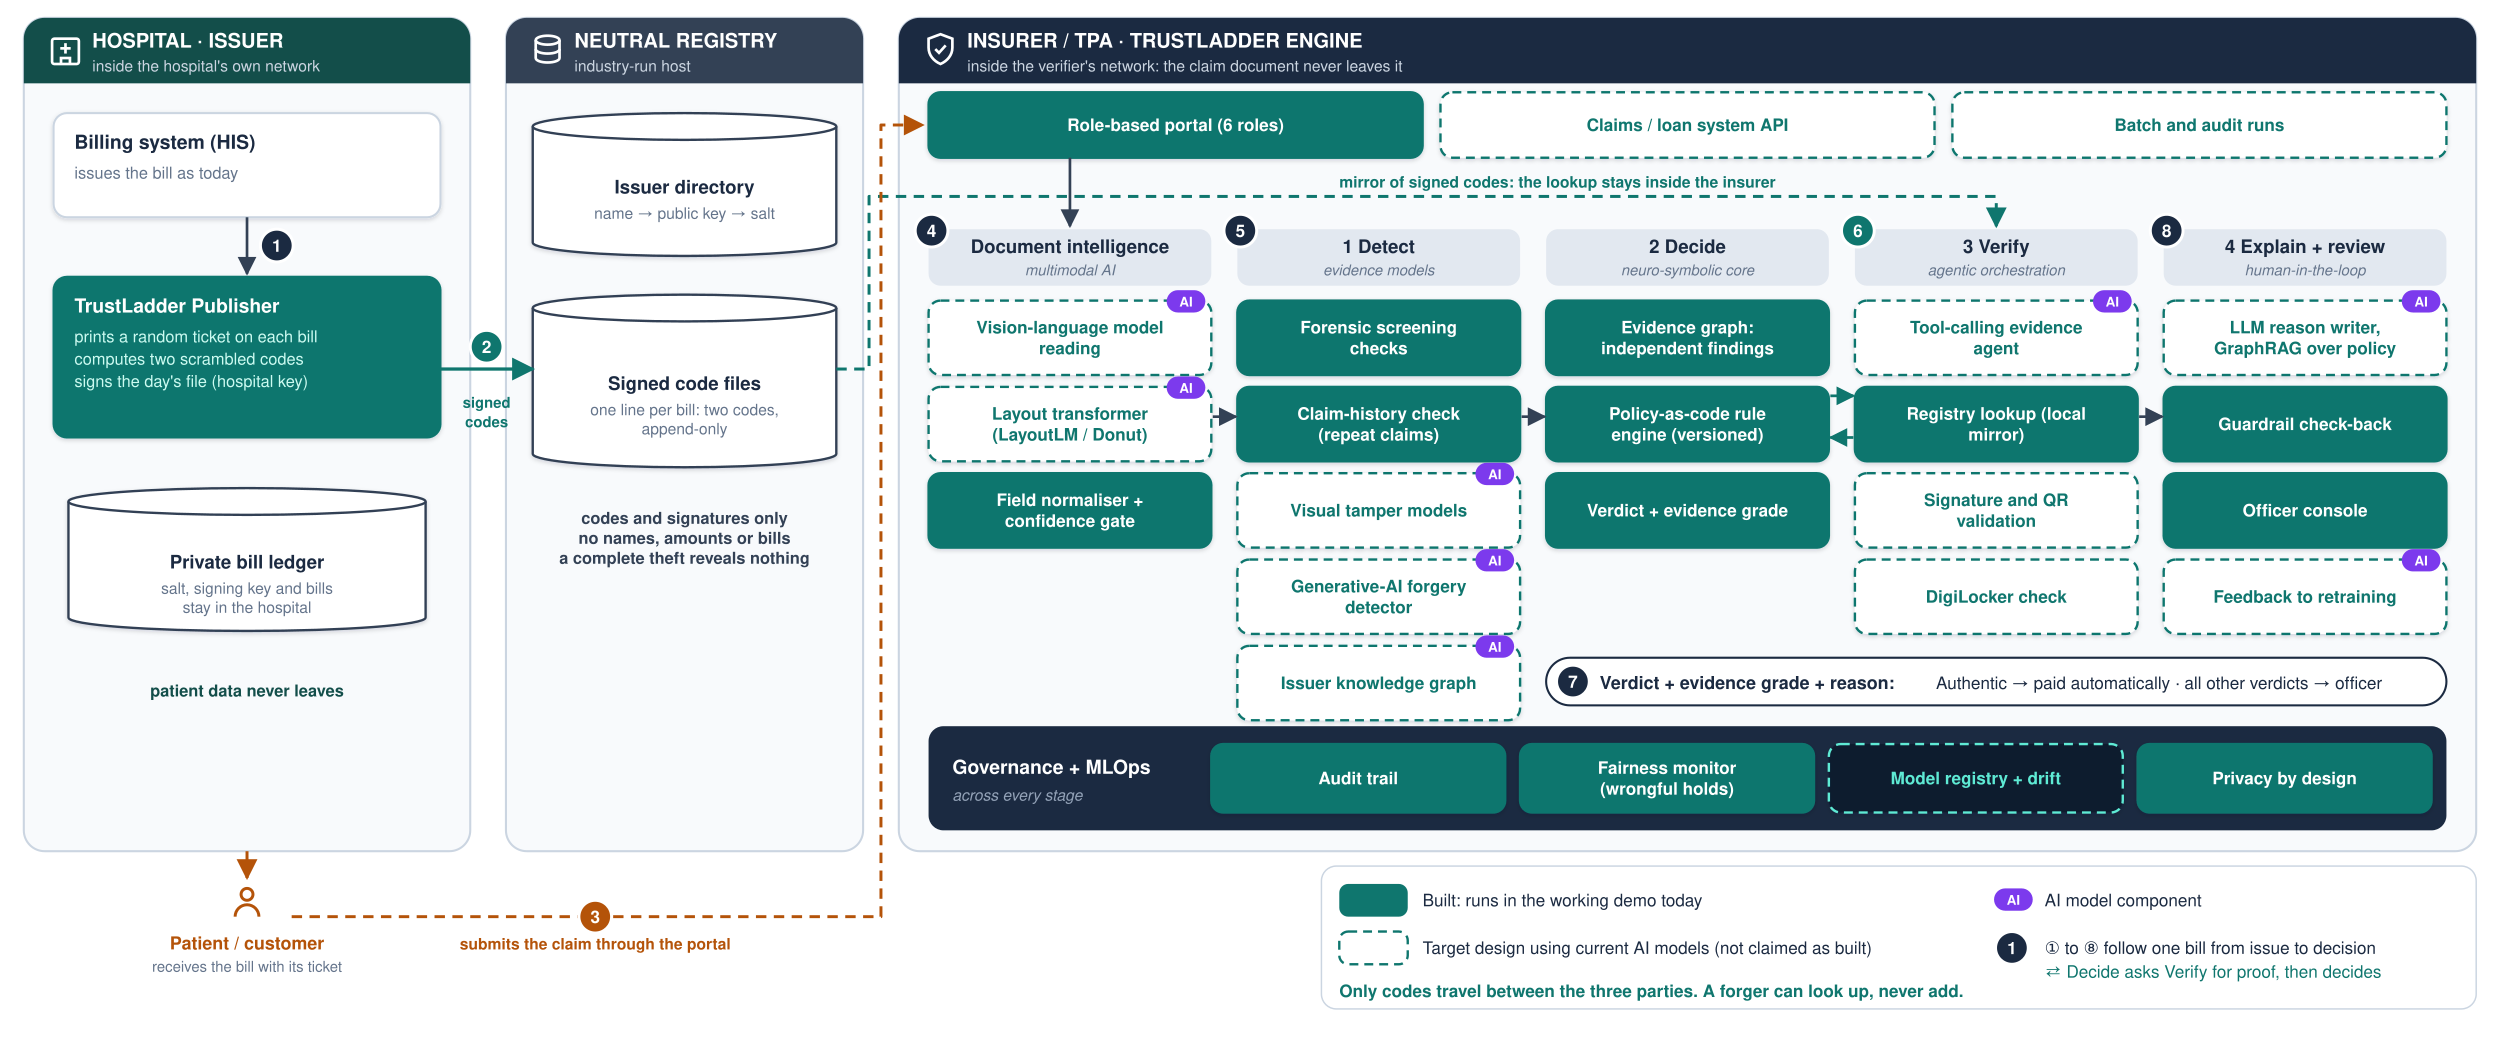
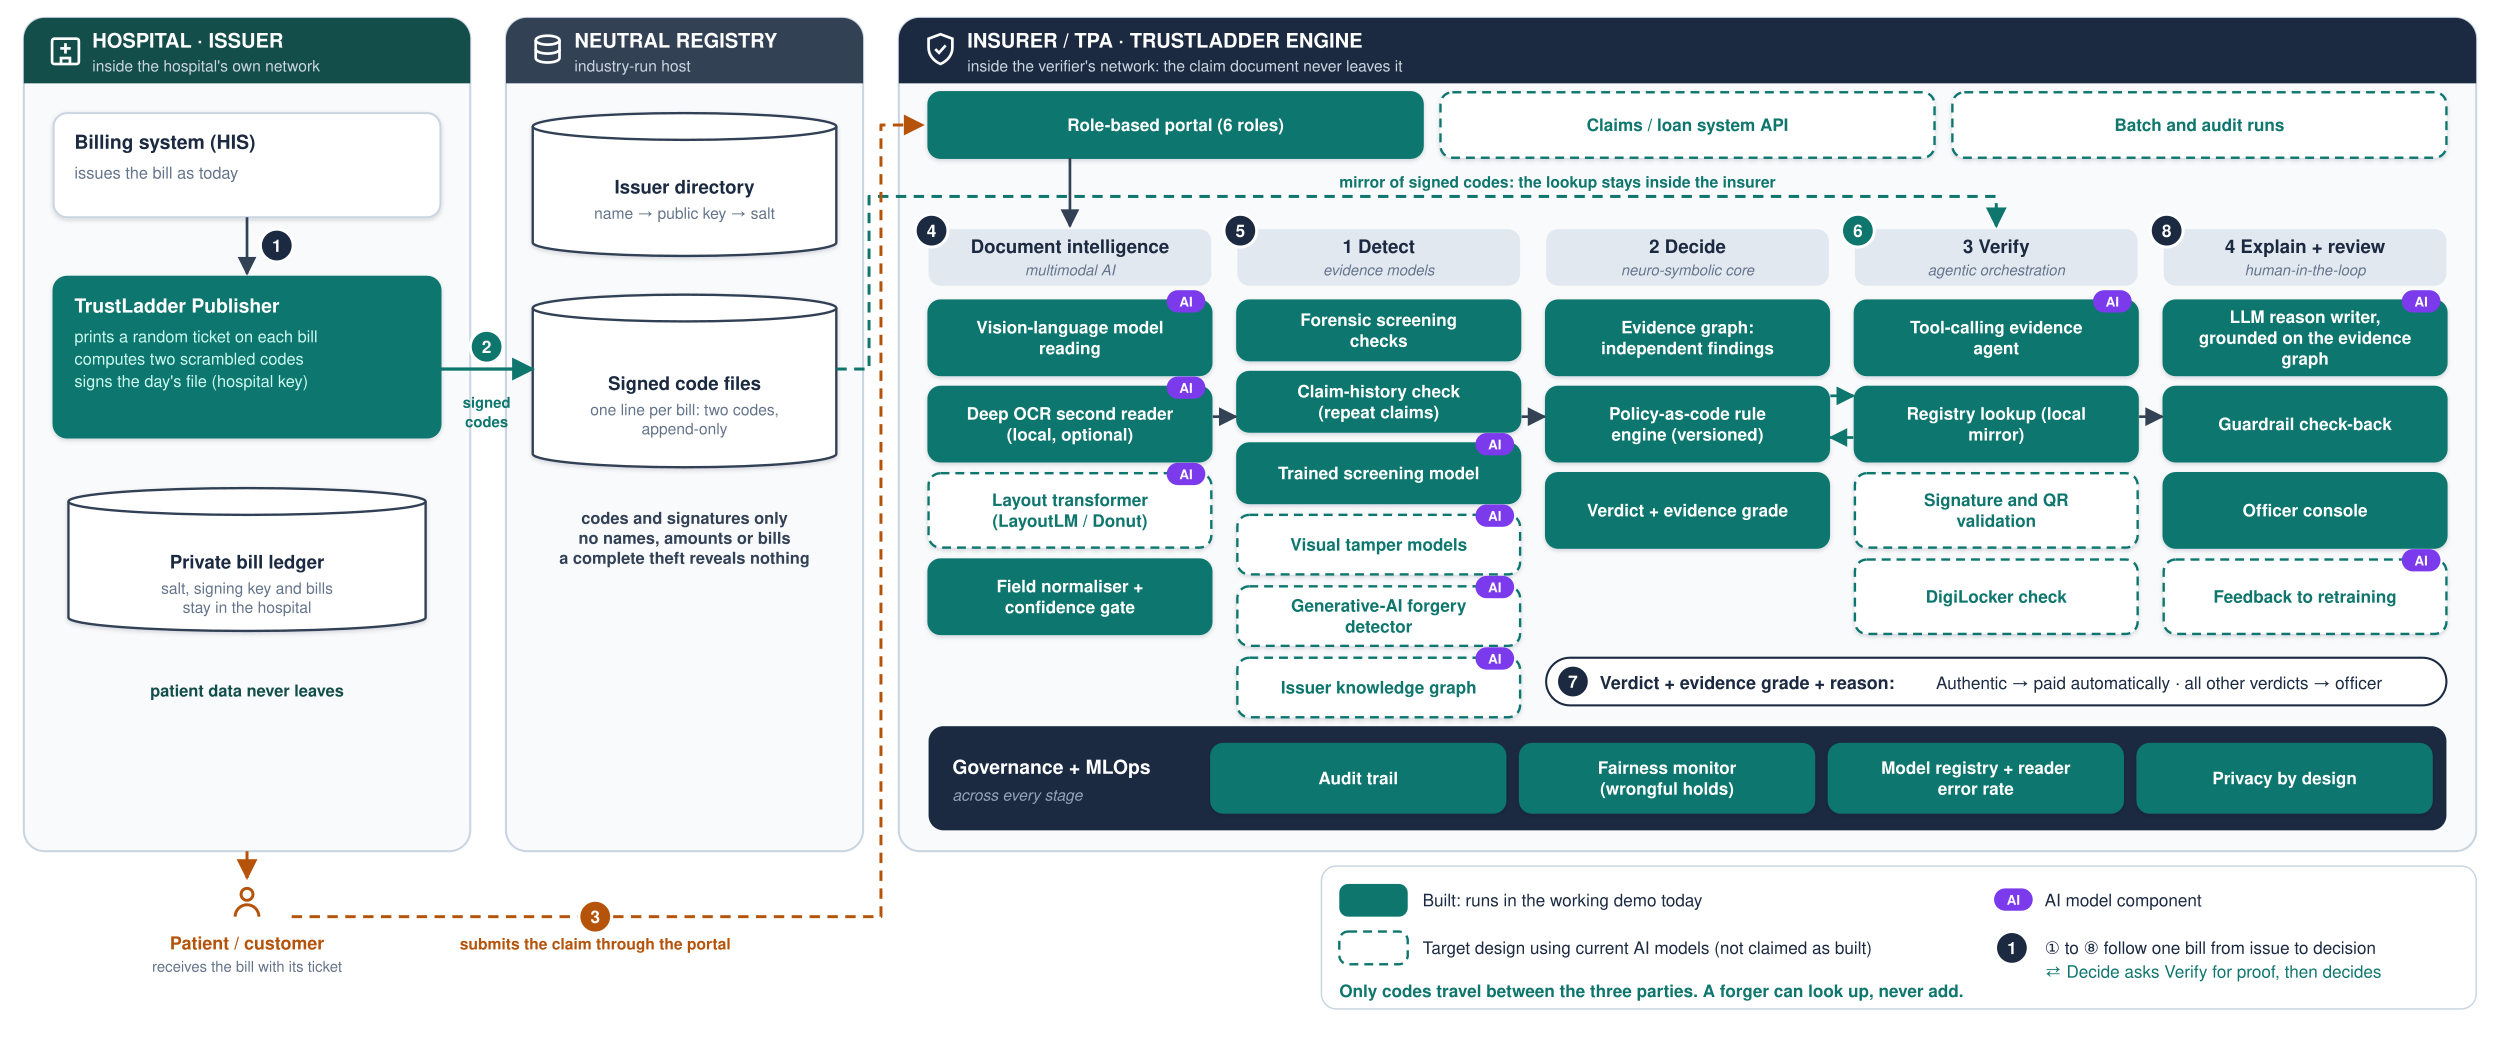
<svg xmlns="http://www.w3.org/2000/svg" viewBox="0 52 1680 704" width="1680" height="704" role="img" aria-label="TrustLadder architecture">
  <defs>
    <filter id="sh" x="-10%" y="-10%" width="120%" height="130%">
      <feDropShadow dx="0" dy="1.2" stdDeviation="1.4" flood-color="#0F172A" flood-opacity="0.16" />
    </filter>
    <marker id="arr" viewBox="0 0 10 10" refX="9" refY="5" markerWidth="7" markerHeight="7" orient="auto-start-reverse">
      <path d="M0,0 L10,5 L0,10 z" fill="#334155" />
    </marker>
    <marker id="arrT" viewBox="0 0 10 10" refX="9" refY="5" markerWidth="7" markerHeight="7" orient="auto-start-reverse">
      <path d="M0,0 L10,5 L0,10 z" fill="#0F766E" />
    </marker>
    <marker id="arrA" viewBox="0 0 10 10" refX="9" refY="5" markerWidth="7" markerHeight="7" orient="auto-start-reverse">
      <path d="M0,0 L10,5 L0,10 z" fill="#B45309" />
    </marker>
  </defs>
  <rect width="1680" height="760" fill="white" />
  <rect x="16" y="64" width="300" height="560" rx="14" fill="#F8FAFC" stroke="#CBD5E1" stroke-width="1.4" />
  <path d="M16,78 a14,14 0 0 1 14,-14 h272 a14,14 0 0 1 14,14 v30 h-300 z" fill="#134E4A" />
  <g transform="translate(32,73)" fill="none" stroke="white" stroke-width="1.8">
    <rect x="3" y="5" width="18" height="17" rx="1.5" />
    <path d="M12 8v7M8.5 11.5h7" />
    <path d="M9 22v-4h6v4" />
  </g>
  <text x="62" y="84" font-family="Helvetica Neue, Helvetica, Arial, sans-serif" font-size="13.5" font-weight="800" fill="white" text-anchor="start">HOSPITAL · ISSUER</text>
  <text x="62" y="100" font-family="Helvetica Neue, Helvetica, Arial, sans-serif" font-size="10.5" font-weight="400" fill="#CBD5E1" text-anchor="start">inside the hospital's own network</text>
  <rect x="340" y="64" width="240" height="560" rx="14" fill="#F8FAFC" stroke="#CBD5E1" stroke-width="1.4" />
  <path d="M340,78 a14,14 0 0 1 14,-14 h212 a14,14 0 0 1 14,14 v30 h-240 z" fill="#334155" />
  <g transform="translate(356,73)" fill="none" stroke="white" stroke-width="1.8">
    <ellipse cx="12" cy="6" rx="8" ry="3" />
    <path d="M4 6v12c0 1.7 3.6 3 8 3s8-1.3 8-3V6" />
    <path d="M4 12c0 1.7 3.6 3 8 3s8-1.3 8-3" />
  </g>
  <text x="386" y="84" font-family="Helvetica Neue, Helvetica, Arial, sans-serif" font-size="13.5" font-weight="800" fill="white" text-anchor="start">NEUTRAL REGISTRY</text>
  <text x="386" y="100" font-family="Helvetica Neue, Helvetica, Arial, sans-serif" font-size="10.5" font-weight="400" fill="#CBD5E1" text-anchor="start">industry-run host</text>
  <rect x="604" y="64" width="1060" height="560" rx="14" fill="#F8FAFC" stroke="#CBD5E1" stroke-width="1.4" />
  <path d="M604,78 a14,14 0 0 1 14,-14 h1032 a14,14 0 0 1 14,14 v30 h-1060 z" fill="#1B2A41" />
  <g transform="translate(620,73)" fill="none" stroke="white" stroke-width="1.8">
    <path d="M12 2l8 3v6c0 5-3.4 9-8 11-4.6-2-8-6-8-11V5z" />
    <path d="M8.5 12l2.5 2.5 4.5-5" />
  </g>
  <text x="650" y="84" font-family="Helvetica Neue, Helvetica, Arial, sans-serif" font-size="13.5" font-weight="800" fill="white" text-anchor="start">INSURER / TPA · TRUSTLADDER ENGINE</text>
  <text x="650" y="100" font-family="Helvetica Neue, Helvetica, Arial, sans-serif" font-size="10.5" font-weight="400" fill="#CBD5E1" text-anchor="start">inside the verifier's network: the claim document never leaves it</text>
  <rect x="36" y="128" width="260" height="70" rx="9" fill="white" stroke="#CBD5E1" stroke-width="1.4" filter="url(#sh)" />
  <text x="50" y="152" font-family="Helvetica Neue, Helvetica, Arial, sans-serif" font-size="13" font-weight="700" fill="#1B2A41" text-anchor="start">Billing system (HIS)</text>
  <text x="50" y="172" font-family="Helvetica Neue, Helvetica, Arial, sans-serif" font-size="11" font-weight="400" fill="#64748B" text-anchor="start">issues the bill as today</text>
  <path d="M166,198 L166,236" fill="none" stroke="#334155" stroke-width="1.8" marker-end="url(#arr)" stroke-linejoin="round" />
  <circle cx="186" cy="217" r="11" fill="#1B2A41" stroke="white" stroke-width="2" />
  <text x="186" y="221.2" font-family="Helvetica Neue, Helvetica, Arial, sans-serif" font-size="11.5" font-weight="800" fill="white" text-anchor="middle">1</text>
  <rect x="36" y="238" width="260" height="108" rx="9" fill="#0F766E" stroke="#0F766E" stroke-width="1.4" filter="url(#sh)" />
  <text x="50" y="262" font-family="Helvetica Neue, Helvetica, Arial, sans-serif" font-size="13" font-weight="700" fill="white" text-anchor="start">TrustLadder Publisher</text>
  <text x="50" y="282" font-family="Helvetica Neue, Helvetica, Arial, sans-serif" font-size="11" font-weight="400" fill="#CCFBF1" text-anchor="start">prints a random ticket on each bill</text>
  <text x="50" y="297" font-family="Helvetica Neue, Helvetica, Arial, sans-serif" font-size="11" font-weight="400" fill="#CCFBF1" text-anchor="start">computes two scrambled codes</text>
  <text x="50" y="312" font-family="Helvetica Neue, Helvetica, Arial, sans-serif" font-size="11" font-weight="400" fill="#CCFBF1" text-anchor="start">signs the day's file (hospital key)</text>
  <g filter="url(#sh)">
    <path d="M46,389 v78 a120.0,9 0 0 0 240,0 v-78" fill="white" stroke="#334155" stroke-width="1.6" />
    <ellipse cx="166.0" cy="389" rx="120.0" ry="9" fill="white" stroke="#334155" stroke-width="1.6" />
  </g>
  <text x="166.0" y="434.0" font-family="Helvetica Neue, Helvetica, Arial, sans-serif" font-size="12.5" font-weight="700" fill="#1B2A41" text-anchor="middle">Private bill ledger</text>
  <text x="166.0" y="451.0" font-family="Helvetica Neue, Helvetica, Arial, sans-serif" font-size="10.5" font-weight="400" fill="#64748B" text-anchor="middle">salt, signing key and bills</text>
  <text x="166.0" y="463.81" font-family="Helvetica Neue, Helvetica, Arial, sans-serif" font-size="10.5" font-weight="400" fill="#64748B" text-anchor="middle">stay in the hospital</text>
  <text x="166" y="520" font-family="Helvetica Neue, Helvetica, Arial, sans-serif" font-size="11" font-weight="700" fill="#134E4A" text-anchor="middle">patient data never leaves</text>
  <g filter="url(#sh)">
    <path d="M358,137 v78 a102.0,9 0 0 0 204,0 v-78" fill="white" stroke="#334155" stroke-width="1.6" />
    <ellipse cx="460.0" cy="137" rx="102.0" ry="9" fill="white" stroke="#334155" stroke-width="1.6" />
  </g>
  <text x="460.0" y="182.0" font-family="Helvetica Neue, Helvetica, Arial, sans-serif" font-size="12.5" font-weight="700" fill="#1B2A41" text-anchor="middle">Issuer directory</text>
  <text x="460.0" y="199.0" font-family="Helvetica Neue, Helvetica, Arial, sans-serif" font-size="10.5" font-weight="400" fill="#64748B" text-anchor="middle">name → public key → salt</text>
  <g filter="url(#sh)">
    <path d="M358,259 v98 a102.0,9 0 0 0 204,0 v-98" fill="white" stroke="#334155" stroke-width="1.6" />
    <ellipse cx="460.0" cy="259" rx="102.0" ry="9" fill="white" stroke="#334155" stroke-width="1.6" />
  </g>
  <text x="460.0" y="314.0" font-family="Helvetica Neue, Helvetica, Arial, sans-serif" font-size="12.5" font-weight="700" fill="#1B2A41" text-anchor="middle">Signed code files</text>
  <text x="460.0" y="331.0" font-family="Helvetica Neue, Helvetica, Arial, sans-serif" font-size="10.5" font-weight="400" fill="#64748B" text-anchor="middle">one line per bill: two codes,</text>
  <text x="460.0" y="343.81" font-family="Helvetica Neue, Helvetica, Arial, sans-serif" font-size="10.5" font-weight="400" fill="#64748B" text-anchor="middle">append-only</text>
  <text x="460" y="404.0" font-family="Helvetica Neue, Helvetica, Arial, sans-serif" font-size="11" font-weight="700" fill="#334155" text-anchor="middle">codes and signatures only</text>
  <text x="460" y="417.42" font-family="Helvetica Neue, Helvetica, Arial, sans-serif" font-size="11" font-weight="700" fill="#334155" text-anchor="middle">no names, amounts or bills</text>
  <text x="460" y="430.84" font-family="Helvetica Neue, Helvetica, Arial, sans-serif" font-size="11" font-weight="700" fill="#334155" text-anchor="middle">a complete theft reveals nothing</text>
  <path d="M296,300 L358,300" fill="none" stroke="#0F766E" stroke-width="2.2" marker-end="url(#arrT)" stroke-linejoin="round" />
  <circle cx="327" cy="285" r="11" fill="#0F766E" stroke="white" stroke-width="2" />
  <text x="327" y="289.2" font-family="Helvetica Neue, Helvetica, Arial, sans-serif" font-size="11.5" font-weight="800" fill="white" text-anchor="middle">2</text>
  <text x="327" y="326" font-family="Helvetica Neue, Helvetica, Arial, sans-serif" font-size="10" font-weight="700" fill="#0F766E" text-anchor="middle">signed</text>
  <text x="327" y="339" font-family="Helvetica Neue, Helvetica, Arial, sans-serif" font-size="10" font-weight="700" fill="#0F766E" text-anchor="middle">codes</text>
  <g class="comp built" data-label="Role-based portal (6 roles)">
    <rect x="624.0" y="114" width="332.0" height="44" rx="8" fill="#0F766E" stroke="#0F766E" stroke-width="1.6" filter="url(#sh)" />
    <text x="790.0" y="140.0" font-family="Helvetica Neue, Helvetica, Arial, sans-serif" font-size="11.5" font-weight="700" fill="white" text-anchor="middle">Role-based portal (6 roles)</text>
  </g>
  <g class="comp target" data-label="Claims / loan system API">
    <rect x="968.0" y="114" width="332.0" height="44" rx="8" fill="white" stroke="#0F766E" stroke-width="1.6" stroke-dasharray="6 4" filter="url(#sh)" />
    <text x="1134.0" y="140.0" font-family="Helvetica Neue, Helvetica, Arial, sans-serif" font-size="11.5" font-weight="700" fill="#0F766E" text-anchor="middle">Claims / loan system API</text>
  </g>
  <g class="comp target" data-label="Batch and audit runs">
    <rect x="1312.0" y="114" width="332.0" height="44" rx="8" fill="white" stroke="#0F766E" stroke-width="1.6" stroke-dasharray="6 4" filter="url(#sh)" />
    <text x="1478.0" y="140.0" font-family="Helvetica Neue, Helvetica, Arial, sans-serif" font-size="11.5" font-weight="700" fill="#0F766E" text-anchor="middle">Batch and audit runs</text>
  </g>
  <path d="M719.0,158 L719.0,204" fill="none" stroke="#334155" stroke-width="1.8" marker-end="url(#arr)" stroke-linejoin="round" />
  <rect x="624.0" y="206" width="190" height="38" rx="8" fill="#E2E8F0" />
  <text x="719.0" y="222" font-family="Helvetica Neue, Helvetica, Arial, sans-serif" font-size="12.5" font-weight="800" fill="#1B2A41" text-anchor="middle">Document intelligence</text>
  <text x="719.0" y="237" font-family="Helvetica Neue, Helvetica, Arial, sans-serif" font-size="10" font-weight="400" fill="#64748B" text-anchor="middle" font-style="italic">multimodal AI</text>
-   <g class="comp target" data-label="Vision-language model reading">
-     <rect x="624.0" y="254" width="190" height="50" rx="8" fill="white" stroke="#0F766E" stroke-width="1.6" stroke-dasharray="6 4" filter="url(#sh)" />
-     <text x="719.0" y="276.0" font-family="Helvetica Neue, Helvetica, Arial, sans-serif" font-size="11.5" font-weight="700" fill="#0F766E" text-anchor="middle">Vision-language model</text>
-     <text x="719.0" y="290.03" font-family="Helvetica Neue, Helvetica, Arial, sans-serif" font-size="11.5" font-weight="700" fill="#0F766E" text-anchor="middle">reading</text>
+   <g class="comp built" data-label="Vision-language model reading">
+     <rect x="624.0" y="254" width="190" height="50" rx="8" fill="#0F766E" stroke="#0F766E" stroke-width="1.6" filter="url(#sh)" />
+     <text x="719.0" y="276.0" font-family="Helvetica Neue, Helvetica, Arial, sans-serif" font-size="11.5" font-weight="700" fill="white" text-anchor="middle">Vision-language model</text>
+     <text x="719.0" y="290.03" font-family="Helvetica Neue, Helvetica, Arial, sans-serif" font-size="11.5" font-weight="700" fill="white" text-anchor="middle">reading</text>
    <rect x="784.0" y="247" width="26" height="15" rx="7.5" fill="#7C3AED" />
    <text x="797.0" y="258" font-family="Helvetica Neue, Helvetica, Arial, sans-serif" font-size="9" font-weight="800" fill="white" text-anchor="middle">AI</text>
  </g>
-   <g class="comp target" data-label="Layout transformer (LayoutLM / Donut)">
-     <rect x="624.0" y="312" width="190" height="50" rx="8" fill="white" stroke="#0F766E" stroke-width="1.6" stroke-dasharray="6 4" filter="url(#sh)" />
-     <text x="719.0" y="334.0" font-family="Helvetica Neue, Helvetica, Arial, sans-serif" font-size="11.5" font-weight="700" fill="#0F766E" text-anchor="middle">Layout transformer</text>
-     <text x="719.0" y="348.03" font-family="Helvetica Neue, Helvetica, Arial, sans-serif" font-size="11.5" font-weight="700" fill="#0F766E" text-anchor="middle">(LayoutLM / Donut)</text>
+   <g class="comp built" data-label="Deep OCR second reader (local, optional)">
+     <rect x="624.0" y="312" width="190" height="50" rx="8" fill="#0F766E" stroke="#0F766E" stroke-width="1.6" filter="url(#sh)" />
+     <text x="719.0" y="334.0" font-family="Helvetica Neue, Helvetica, Arial, sans-serif" font-size="11.5" font-weight="700" fill="white" text-anchor="middle">Deep OCR second reader</text>
+     <text x="719.0" y="348.03" font-family="Helvetica Neue, Helvetica, Arial, sans-serif" font-size="11.5" font-weight="700" fill="white" text-anchor="middle">(local, optional)</text>
    <rect x="784.0" y="305" width="26" height="15" rx="7.5" fill="#7C3AED" />
    <text x="797.0" y="316" font-family="Helvetica Neue, Helvetica, Arial, sans-serif" font-size="9" font-weight="800" fill="white" text-anchor="middle">AI</text>
  </g>
+   <g class="comp target" data-label="Layout transformer (LayoutLM / Donut)">
+     <rect x="624.0" y="370" width="190" height="50" rx="8" fill="white" stroke="#0F766E" stroke-width="1.6" stroke-dasharray="6 4" filter="url(#sh)" />
+     <text x="719.0" y="392.0" font-family="Helvetica Neue, Helvetica, Arial, sans-serif" font-size="11.5" font-weight="700" fill="#0F766E" text-anchor="middle">Layout transformer</text>
+     <text x="719.0" y="406.03" font-family="Helvetica Neue, Helvetica, Arial, sans-serif" font-size="11.5" font-weight="700" fill="#0F766E" text-anchor="middle">(LayoutLM / Donut)</text>
+     <rect x="784.0" y="363" width="26" height="15" rx="7.5" fill="#7C3AED" />
+     <text x="797.0" y="374" font-family="Helvetica Neue, Helvetica, Arial, sans-serif" font-size="9" font-weight="800" fill="white" text-anchor="middle">AI</text>
+   </g>
  <g class="comp built" data-label="Field normaliser + confidence gate">
-     <rect x="624.0" y="370" width="190" height="50" rx="8" fill="#0F766E" stroke="#0F766E" stroke-width="1.6" filter="url(#sh)" />
-     <text x="719.0" y="392.0" font-family="Helvetica Neue, Helvetica, Arial, sans-serif" font-size="11.5" font-weight="700" fill="white" text-anchor="middle">Field normaliser +</text>
-     <text x="719.0" y="406.03" font-family="Helvetica Neue, Helvetica, Arial, sans-serif" font-size="11.5" font-weight="700" fill="white" text-anchor="middle">confidence gate</text>
+     <rect x="624.0" y="428" width="190" height="50" rx="8" fill="#0F766E" stroke="#0F766E" stroke-width="1.6" filter="url(#sh)" />
+     <text x="719.0" y="450.0" font-family="Helvetica Neue, Helvetica, Arial, sans-serif" font-size="11.5" font-weight="700" fill="white" text-anchor="middle">Field normaliser +</text>
+     <text x="719.0" y="464.03" font-family="Helvetica Neue, Helvetica, Arial, sans-serif" font-size="11.5" font-weight="700" fill="white" text-anchor="middle">confidence gate</text>
  </g>
  <rect x="831.5" y="206" width="190" height="38" rx="8" fill="#E2E8F0" />
  <text x="926.5" y="222" font-family="Helvetica Neue, Helvetica, Arial, sans-serif" font-size="12.5" font-weight="800" fill="#1B2A41" text-anchor="middle">1  Detect</text>
  <text x="926.5" y="237" font-family="Helvetica Neue, Helvetica, Arial, sans-serif" font-size="10" font-weight="400" fill="#64748B" text-anchor="middle" font-style="italic">evidence models</text>
  <g class="comp built" data-label="Forensic screening checks">
-     <rect x="831.5" y="254" width="190" height="50" rx="8" fill="#0F766E" stroke="#0F766E" stroke-width="1.6" filter="url(#sh)" />
-     <text x="926.5" y="276.0" font-family="Helvetica Neue, Helvetica, Arial, sans-serif" font-size="11.5" font-weight="700" fill="white" text-anchor="middle">Forensic screening</text>
-     <text x="926.5" y="290.03" font-family="Helvetica Neue, Helvetica, Arial, sans-serif" font-size="11.5" font-weight="700" fill="white" text-anchor="middle">checks</text>
+     <rect x="831.5" y="254" width="190" height="40" rx="8" fill="#0F766E" stroke="#0F766E" stroke-width="1.6" filter="url(#sh)" />
+     <text x="926.5" y="271.0" font-family="Helvetica Neue, Helvetica, Arial, sans-serif" font-size="11.5" font-weight="700" fill="white" text-anchor="middle">Forensic screening</text>
+     <text x="926.5" y="285.03" font-family="Helvetica Neue, Helvetica, Arial, sans-serif" font-size="11.5" font-weight="700" fill="white" text-anchor="middle">checks</text>
  </g>
  <g class="comp built" data-label="Claim-history check (repeat claims)">
-     <rect x="831.5" y="312" width="190" height="50" rx="8" fill="#0F766E" stroke="#0F766E" stroke-width="1.6" filter="url(#sh)" />
-     <text x="926.5" y="334.0" font-family="Helvetica Neue, Helvetica, Arial, sans-serif" font-size="11.5" font-weight="700" fill="white" text-anchor="middle">Claim-history check</text>
-     <text x="926.5" y="348.03" font-family="Helvetica Neue, Helvetica, Arial, sans-serif" font-size="11.5" font-weight="700" fill="white" text-anchor="middle">(repeat claims)</text>
+     <rect x="831.5" y="302" width="190" height="40" rx="8" fill="#0F766E" stroke="#0F766E" stroke-width="1.6" filter="url(#sh)" />
+     <text x="926.5" y="319.0" font-family="Helvetica Neue, Helvetica, Arial, sans-serif" font-size="11.5" font-weight="700" fill="white" text-anchor="middle">Claim-history check</text>
+     <text x="926.5" y="333.03" font-family="Helvetica Neue, Helvetica, Arial, sans-serif" font-size="11.5" font-weight="700" fill="white" text-anchor="middle">(repeat claims)</text>
+   </g>
+   <g class="comp built" data-label="Trained screening model">
+     <rect x="831.5" y="350" width="190" height="40" rx="8" fill="#0F766E" stroke="#0F766E" stroke-width="1.6" filter="url(#sh)" />
+     <text x="926.5" y="374.0" font-family="Helvetica Neue, Helvetica, Arial, sans-serif" font-size="11.5" font-weight="700" fill="white" text-anchor="middle">Trained screening model</text>
+     <rect x="991.5" y="343" width="26" height="15" rx="7.5" fill="#7C3AED" />
+     <text x="1004.5" y="354" font-family="Helvetica Neue, Helvetica, Arial, sans-serif" font-size="9" font-weight="800" fill="white" text-anchor="middle">AI</text>
  </g>
  <g class="comp target" data-label="Visual tamper models">
-     <rect x="831.5" y="370" width="190" height="50" rx="8" fill="white" stroke="#0F766E" stroke-width="1.6" stroke-dasharray="6 4" filter="url(#sh)" />
-     <text x="926.5" y="399.0" font-family="Helvetica Neue, Helvetica, Arial, sans-serif" font-size="11.5" font-weight="700" fill="#0F766E" text-anchor="middle">Visual tamper models</text>
-     <rect x="991.5" y="363" width="26" height="15" rx="7.5" fill="#7C3AED" />
-     <text x="1004.5" y="374" font-family="Helvetica Neue, Helvetica, Arial, sans-serif" font-size="9" font-weight="800" fill="white" text-anchor="middle">AI</text>
+     <rect x="831.5" y="398" width="190" height="40" rx="8" fill="white" stroke="#0F766E" stroke-width="1.6" stroke-dasharray="6 4" filter="url(#sh)" />
+     <text x="926.5" y="422.0" font-family="Helvetica Neue, Helvetica, Arial, sans-serif" font-size="11.5" font-weight="700" fill="#0F766E" text-anchor="middle">Visual tamper models</text>
+     <rect x="991.5" y="391" width="26" height="15" rx="7.5" fill="#7C3AED" />
+     <text x="1004.5" y="402" font-family="Helvetica Neue, Helvetica, Arial, sans-serif" font-size="9" font-weight="800" fill="white" text-anchor="middle">AI</text>
  </g>
  <g class="comp target" data-label="Generative-AI forgery detector">
-     <rect x="831.5" y="428" width="190" height="50" rx="8" fill="white" stroke="#0F766E" stroke-width="1.6" stroke-dasharray="6 4" filter="url(#sh)" />
-     <text x="926.5" y="450.0" font-family="Helvetica Neue, Helvetica, Arial, sans-serif" font-size="11.5" font-weight="700" fill="#0F766E" text-anchor="middle">Generative-AI forgery</text>
-     <text x="926.5" y="464.03" font-family="Helvetica Neue, Helvetica, Arial, sans-serif" font-size="11.5" font-weight="700" fill="#0F766E" text-anchor="middle">detector</text>
-     <rect x="991.5" y="421" width="26" height="15" rx="7.5" fill="#7C3AED" />
-     <text x="1004.5" y="432" font-family="Helvetica Neue, Helvetica, Arial, sans-serif" font-size="9" font-weight="800" fill="white" text-anchor="middle">AI</text>
+     <rect x="831.5" y="446" width="190" height="40" rx="8" fill="white" stroke="#0F766E" stroke-width="1.6" stroke-dasharray="6 4" filter="url(#sh)" />
+     <text x="926.5" y="463.0" font-family="Helvetica Neue, Helvetica, Arial, sans-serif" font-size="11.5" font-weight="700" fill="#0F766E" text-anchor="middle">Generative-AI forgery</text>
+     <text x="926.5" y="477.03" font-family="Helvetica Neue, Helvetica, Arial, sans-serif" font-size="11.5" font-weight="700" fill="#0F766E" text-anchor="middle">detector</text>
+     <rect x="991.5" y="439" width="26" height="15" rx="7.5" fill="#7C3AED" />
+     <text x="1004.5" y="450" font-family="Helvetica Neue, Helvetica, Arial, sans-serif" font-size="9" font-weight="800" fill="white" text-anchor="middle">AI</text>
  </g>
  <g class="comp target" data-label="Issuer knowledge graph">
-     <rect x="831.5" y="486" width="190" height="50" rx="8" fill="white" stroke="#0F766E" stroke-width="1.6" stroke-dasharray="6 4" filter="url(#sh)" />
-     <text x="926.5" y="515.0" font-family="Helvetica Neue, Helvetica, Arial, sans-serif" font-size="11.5" font-weight="700" fill="#0F766E" text-anchor="middle">Issuer knowledge graph</text>
-     <rect x="991.5" y="479" width="26" height="15" rx="7.5" fill="#7C3AED" />
-     <text x="1004.5" y="490" font-family="Helvetica Neue, Helvetica, Arial, sans-serif" font-size="9" font-weight="800" fill="white" text-anchor="middle">AI</text>
+     <rect x="831.5" y="494" width="190" height="40" rx="8" fill="white" stroke="#0F766E" stroke-width="1.6" stroke-dasharray="6 4" filter="url(#sh)" />
+     <text x="926.5" y="518.0" font-family="Helvetica Neue, Helvetica, Arial, sans-serif" font-size="11.5" font-weight="700" fill="#0F766E" text-anchor="middle">Issuer knowledge graph</text>
+     <rect x="991.5" y="487" width="26" height="15" rx="7.5" fill="#7C3AED" />
+     <text x="1004.5" y="498" font-family="Helvetica Neue, Helvetica, Arial, sans-serif" font-size="9" font-weight="800" fill="white" text-anchor="middle">AI</text>
  </g>
  <rect x="1039.0" y="206" width="190" height="38" rx="8" fill="#E2E8F0" />
  <text x="1134.0" y="222" font-family="Helvetica Neue, Helvetica, Arial, sans-serif" font-size="12.5" font-weight="800" fill="#1B2A41" text-anchor="middle">2  Decide</text>
  <text x="1134.0" y="237" font-family="Helvetica Neue, Helvetica, Arial, sans-serif" font-size="10" font-weight="400" fill="#64748B" text-anchor="middle" font-style="italic">neuro-symbolic core</text>
  <g class="comp built" data-label="Evidence graph: independent findings">
    <rect x="1039.0" y="254" width="190" height="50" rx="8" fill="#0F766E" stroke="#0F766E" stroke-width="1.6" filter="url(#sh)" />
    <text x="1134.0" y="276.0" font-family="Helvetica Neue, Helvetica, Arial, sans-serif" font-size="11.5" font-weight="700" fill="white" text-anchor="middle">Evidence graph:</text>
    <text x="1134.0" y="290.03" font-family="Helvetica Neue, Helvetica, Arial, sans-serif" font-size="11.5" font-weight="700" fill="white" text-anchor="middle">independent findings</text>
  </g>
  <g class="comp built" data-label="Policy-as-code rule engine (versioned)">
    <rect x="1039.0" y="312" width="190" height="50" rx="8" fill="#0F766E" stroke="#0F766E" stroke-width="1.6" filter="url(#sh)" />
    <text x="1134.0" y="334.0" font-family="Helvetica Neue, Helvetica, Arial, sans-serif" font-size="11.5" font-weight="700" fill="white" text-anchor="middle">Policy-as-code rule</text>
    <text x="1134.0" y="348.03" font-family="Helvetica Neue, Helvetica, Arial, sans-serif" font-size="11.5" font-weight="700" fill="white" text-anchor="middle">engine (versioned)</text>
  </g>
  <g class="comp built" data-label="Verdict + evidence grade">
    <rect x="1039.0" y="370" width="190" height="50" rx="8" fill="#0F766E" stroke="#0F766E" stroke-width="1.6" filter="url(#sh)" />
    <text x="1134.0" y="399.0" font-family="Helvetica Neue, Helvetica, Arial, sans-serif" font-size="11.5" font-weight="700" fill="white" text-anchor="middle">Verdict + evidence grade</text>
  </g>
  <rect x="1246.5" y="206" width="190" height="38" rx="8" fill="#E2E8F0" />
  <text x="1341.5" y="222" font-family="Helvetica Neue, Helvetica, Arial, sans-serif" font-size="12.5" font-weight="800" fill="#1B2A41" text-anchor="middle">3  Verify</text>
  <text x="1341.5" y="237" font-family="Helvetica Neue, Helvetica, Arial, sans-serif" font-size="10" font-weight="400" fill="#64748B" text-anchor="middle" font-style="italic">agentic orchestration</text>
-   <g class="comp target" data-label="Tool-calling evidence agent">
-     <rect x="1246.5" y="254" width="190" height="50" rx="8" fill="white" stroke="#0F766E" stroke-width="1.6" stroke-dasharray="6 4" filter="url(#sh)" />
-     <text x="1341.5" y="276.0" font-family="Helvetica Neue, Helvetica, Arial, sans-serif" font-size="11.5" font-weight="700" fill="#0F766E" text-anchor="middle">Tool-calling evidence</text>
-     <text x="1341.5" y="290.03" font-family="Helvetica Neue, Helvetica, Arial, sans-serif" font-size="11.5" font-weight="700" fill="#0F766E" text-anchor="middle">agent</text>
+   <g class="comp built" data-label="Tool-calling evidence agent">
+     <rect x="1246.5" y="254" width="190" height="50" rx="8" fill="#0F766E" stroke="#0F766E" stroke-width="1.6" filter="url(#sh)" />
+     <text x="1341.5" y="276.0" font-family="Helvetica Neue, Helvetica, Arial, sans-serif" font-size="11.5" font-weight="700" fill="white" text-anchor="middle">Tool-calling evidence</text>
+     <text x="1341.5" y="290.03" font-family="Helvetica Neue, Helvetica, Arial, sans-serif" font-size="11.5" font-weight="700" fill="white" text-anchor="middle">agent</text>
    <rect x="1406.5" y="247" width="26" height="15" rx="7.5" fill="#7C3AED" />
    <text x="1419.5" y="258" font-family="Helvetica Neue, Helvetica, Arial, sans-serif" font-size="9" font-weight="800" fill="white" text-anchor="middle">AI</text>
  </g>
  <g class="comp built" data-label="Registry lookup (local mirror)">
    <rect x="1246.5" y="312" width="190" height="50" rx="8" fill="#0F766E" stroke="#0F766E" stroke-width="1.6" filter="url(#sh)" />
    <text x="1341.5" y="334.0" font-family="Helvetica Neue, Helvetica, Arial, sans-serif" font-size="11.5" font-weight="700" fill="white" text-anchor="middle">Registry lookup (local</text>
    <text x="1341.5" y="348.03" font-family="Helvetica Neue, Helvetica, Arial, sans-serif" font-size="11.5" font-weight="700" fill="white" text-anchor="middle">mirror)</text>
  </g>
  <g class="comp target" data-label="Signature and QR validation">
    <rect x="1246.5" y="370" width="190" height="50" rx="8" fill="white" stroke="#0F766E" stroke-width="1.6" stroke-dasharray="6 4" filter="url(#sh)" />
    <text x="1341.5" y="392.0" font-family="Helvetica Neue, Helvetica, Arial, sans-serif" font-size="11.5" font-weight="700" fill="#0F766E" text-anchor="middle">Signature and QR</text>
    <text x="1341.5" y="406.03" font-family="Helvetica Neue, Helvetica, Arial, sans-serif" font-size="11.5" font-weight="700" fill="#0F766E" text-anchor="middle">validation</text>
  </g>
  <g class="comp target" data-label="DigiLocker check">
    <rect x="1246.5" y="428" width="190" height="50" rx="8" fill="white" stroke="#0F766E" stroke-width="1.6" stroke-dasharray="6 4" filter="url(#sh)" />
    <text x="1341.5" y="457.0" font-family="Helvetica Neue, Helvetica, Arial, sans-serif" font-size="11.5" font-weight="700" fill="#0F766E" text-anchor="middle">DigiLocker check</text>
  </g>
  <rect x="1454.0" y="206" width="190" height="38" rx="8" fill="#E2E8F0" />
  <text x="1549.0" y="222" font-family="Helvetica Neue, Helvetica, Arial, sans-serif" font-size="12.5" font-weight="800" fill="#1B2A41" text-anchor="middle">4  Explain + review</text>
  <text x="1549.0" y="237" font-family="Helvetica Neue, Helvetica, Arial, sans-serif" font-size="10" font-weight="400" fill="#64748B" text-anchor="middle" font-style="italic">human-in-the-loop</text>
-   <g class="comp target" data-label="LLM reason writer, GraphRAG over policy">
-     <rect x="1454.0" y="254" width="190" height="50" rx="8" fill="white" stroke="#0F766E" stroke-width="1.6" stroke-dasharray="6 4" filter="url(#sh)" />
-     <text x="1549.0" y="276.0" font-family="Helvetica Neue, Helvetica, Arial, sans-serif" font-size="11.5" font-weight="700" fill="#0F766E" text-anchor="middle">LLM reason writer,</text>
-     <text x="1549.0" y="290.03" font-family="Helvetica Neue, Helvetica, Arial, sans-serif" font-size="11.5" font-weight="700" fill="#0F766E" text-anchor="middle">GraphRAG over policy</text>
+   <g class="comp built" data-label="LLM reason writer, grounded on the evidence graph">
+     <rect x="1454.0" y="254" width="190" height="50" rx="8" fill="#0F766E" stroke="#0F766E" stroke-width="1.6" filter="url(#sh)" />
+     <text x="1549.0" y="269.0" font-family="Helvetica Neue, Helvetica, Arial, sans-serif" font-size="11.5" font-weight="700" fill="white" text-anchor="middle">LLM reason writer,</text>
+     <text x="1549.0" y="283.03" font-family="Helvetica Neue, Helvetica, Arial, sans-serif" font-size="11.5" font-weight="700" fill="white" text-anchor="middle">grounded on the evidence</text>
+     <text x="1549.0" y="297.06" font-family="Helvetica Neue, Helvetica, Arial, sans-serif" font-size="11.5" font-weight="700" fill="white" text-anchor="middle">graph</text>
    <rect x="1614.0" y="247" width="26" height="15" rx="7.5" fill="#7C3AED" />
    <text x="1627.0" y="258" font-family="Helvetica Neue, Helvetica, Arial, sans-serif" font-size="9" font-weight="800" fill="white" text-anchor="middle">AI</text>
  </g>
  <g class="comp built" data-label="Guardrail check-back">
    <rect x="1454.0" y="312" width="190" height="50" rx="8" fill="#0F766E" stroke="#0F766E" stroke-width="1.6" filter="url(#sh)" />
    <text x="1549.0" y="341.0" font-family="Helvetica Neue, Helvetica, Arial, sans-serif" font-size="11.5" font-weight="700" fill="white" text-anchor="middle">Guardrail check-back</text>
  </g>
  <g class="comp built" data-label="Officer console">
    <rect x="1454.0" y="370" width="190" height="50" rx="8" fill="#0F766E" stroke="#0F766E" stroke-width="1.6" filter="url(#sh)" />
    <text x="1549.0" y="399.0" font-family="Helvetica Neue, Helvetica, Arial, sans-serif" font-size="11.5" font-weight="700" fill="white" text-anchor="middle">Officer console</text>
  </g>
  <g class="comp target" data-label="Feedback to retraining">
    <rect x="1454.0" y="428" width="190" height="50" rx="8" fill="white" stroke="#0F766E" stroke-width="1.6" stroke-dasharray="6 4" filter="url(#sh)" />
    <text x="1549.0" y="457.0" font-family="Helvetica Neue, Helvetica, Arial, sans-serif" font-size="11.5" font-weight="700" fill="#0F766E" text-anchor="middle">Feedback to retraining</text>
    <rect x="1614.0" y="421" width="26" height="15" rx="7.5" fill="#7C3AED" />
    <text x="1627.0" y="432" font-family="Helvetica Neue, Helvetica, Arial, sans-serif" font-size="9" font-weight="800" fill="white" text-anchor="middle">AI</text>
  </g>
  <path d="M815.0,332 L830.5,332" fill="none" stroke="#334155" stroke-width="1.8" marker-end="url(#arr)" stroke-linejoin="round" />
  <path d="M1022.5,332 L1038.0,332" fill="none" stroke="#334155" stroke-width="1.8" marker-end="url(#arr)" stroke-linejoin="round" />
  <path d="M1230.0,318 L1245.5,318" fill="none" stroke="#0F766E" stroke-width="1.8" marker-end="url(#arrT)" stroke-linejoin="round" />
  <path d="M1245.5,346 L1230.0,346" fill="none" stroke="#0F766E" stroke-width="1.8" marker-end="url(#arrT)" stroke-linejoin="round" />
  <path d="M1437.5,332 L1453.0,332" fill="none" stroke="#334155" stroke-width="1.8" marker-end="url(#arr)" stroke-linejoin="round" />
  <circle cx="626.0" cy="207" r="11" fill="#1B2A41" stroke="white" stroke-width="2" />
  <text x="626.0" y="211.2" font-family="Helvetica Neue, Helvetica, Arial, sans-serif" font-size="11.5" font-weight="800" fill="white" text-anchor="middle">4</text>
  <circle cx="833.5" cy="207" r="11" fill="#1B2A41" stroke="white" stroke-width="2" />
  <text x="833.5" y="211.2" font-family="Helvetica Neue, Helvetica, Arial, sans-serif" font-size="11.5" font-weight="800" fill="white" text-anchor="middle">5</text>
  <circle cx="1248.5" cy="207" r="11" fill="#0F766E" stroke="white" stroke-width="2" />
  <text x="1248.5" y="211.2" font-family="Helvetica Neue, Helvetica, Arial, sans-serif" font-size="11.5" font-weight="800" fill="white" text-anchor="middle">6</text>
  <rect x="1039.0" y="494" width="605.0" height="32" rx="16" fill="white" stroke="#1B2A41" stroke-width="1.4" />
  <circle cx="1057.0" cy="510" r="11" fill="#1B2A41" stroke="white" stroke-width="2" />
  <text x="1057.0" y="514.2" font-family="Helvetica Neue, Helvetica, Arial, sans-serif" font-size="11.5" font-weight="800" fill="white" text-anchor="middle">7</text>
  <text x="1075.0" y="515" font-family="Helvetica Neue, Helvetica, Arial, sans-serif" font-size="12" font-weight="800" fill="#1B2A41" text-anchor="start">Verdict + evidence grade + reason:</text>
  <text x="1301.0" y="515" font-family="Helvetica Neue, Helvetica, Arial, sans-serif" font-size="11.5" font-weight="400" fill="#1B2A41" text-anchor="start">Authentic → paid automatically   ·   all other verdicts → officer</text>
  <circle cx="1456.0" cy="207" r="11" fill="#1B2A41" stroke="white" stroke-width="2" />
  <text x="1456.0" y="211.2" font-family="Helvetica Neue, Helvetica, Arial, sans-serif" font-size="11.5" font-weight="800" fill="white" text-anchor="middle">8</text>
  <rect x="624" y="540" width="1020" height="70" rx="10" fill="#1B2A41" />
  <text x="640" y="572" font-family="Helvetica Neue, Helvetica, Arial, sans-serif" font-size="13" font-weight="800" fill="white" text-anchor="start">Governance + MLOps</text>
  <text x="640" y="590" font-family="Helvetica Neue, Helvetica, Arial, sans-serif" font-size="10.5" font-weight="400" fill="#94A3B8" text-anchor="start" font-style="italic">across every stage</text>
  <g class="comp built" data-label="Audit trail">
    <rect x="814.0" y="552" width="197.5" height="46" rx="8" fill="#0F766E" stroke="#0F766E" stroke-width="1.6" filter="url(#sh)" />
    <text x="912.75" y="579.0" font-family="Helvetica Neue, Helvetica, Arial, sans-serif" font-size="11.5" font-weight="700" fill="white" text-anchor="middle">Audit trail</text>
  </g>
  <g class="comp built" data-label="Fairness monitor (wrongful holds)">
    <rect x="1021.5" y="552" width="197.5" height="46" rx="8" fill="#0F766E" stroke="#0F766E" stroke-width="1.6" filter="url(#sh)" />
    <text x="1120.25" y="572.0" font-family="Helvetica Neue, Helvetica, Arial, sans-serif" font-size="11.5" font-weight="700" fill="white" text-anchor="middle">Fairness monitor</text>
    <text x="1120.25" y="586.03" font-family="Helvetica Neue, Helvetica, Arial, sans-serif" font-size="11.5" font-weight="700" fill="white" text-anchor="middle">(wrongful holds)</text>
  </g>
-   <g class="comp target" data-label="Model registry + drift">
-     <rect x="1229.0" y="552" width="197.5" height="46" rx="8" fill="#0B1B2E" stroke="#5EEAD4" stroke-width="1.6" stroke-dasharray="6 4" filter="url(#sh)" />
-     <text x="1327.75" y="579.0" font-family="Helvetica Neue, Helvetica, Arial, sans-serif" font-size="11.5" font-weight="700" fill="#5EEAD4" text-anchor="middle">Model registry + drift</text>
+   <g class="comp built" data-label="Model registry + reader error rate">
+     <rect x="1229.0" y="552" width="197.5" height="46" rx="8" fill="#0F766E" stroke="#0F766E" stroke-width="1.6" filter="url(#sh)" />
+     <text x="1327.75" y="572.0" font-family="Helvetica Neue, Helvetica, Arial, sans-serif" font-size="11.5" font-weight="700" fill="white" text-anchor="middle">Model registry + reader</text>
+     <text x="1327.75" y="586.03" font-family="Helvetica Neue, Helvetica, Arial, sans-serif" font-size="11.5" font-weight="700" fill="white" text-anchor="middle">error rate</text>
  </g>
  <g class="comp built" data-label="Privacy by design">
    <rect x="1436.5" y="552" width="197.5" height="46" rx="8" fill="#0F766E" stroke="#0F766E" stroke-width="1.6" filter="url(#sh)" />
    <text x="1535.25" y="579.0" font-family="Helvetica Neue, Helvetica, Arial, sans-serif" font-size="11.5" font-weight="700" fill="white" text-anchor="middle">Privacy by design</text>
  </g>
  <path d="M562,300 L584,300 L584,184 L1341.5,184 L1341.5,204" fill="none" stroke="#0F766E" stroke-width="2" stroke-dasharray="7 5" marker-end="url(#arrT)" stroke-linejoin="round" />
  <text x="900" y="178" font-family="Helvetica Neue, Helvetica, Arial, sans-serif" font-size="10.5" font-weight="700" fill="#0F766E" text-anchor="start">mirror of signed codes: the lookup stays inside the insurer</text>
  <g transform="translate(154,646)" fill="none" stroke="#B45309" stroke-width="2">
    <circle cx="12" cy="7" r="4" />
    <path d="M4 22c0-4.4 3.6-8 8-8s8 3.6 8 8" />
  </g>
  <text x="166" y="690" font-family="Helvetica Neue, Helvetica, Arial, sans-serif" font-size="12" font-weight="800" fill="#B45309" text-anchor="middle">Patient / customer</text>
  <text x="166" y="705" font-family="Helvetica Neue, Helvetica, Arial, sans-serif" font-size="10" font-weight="400" fill="#64748B" text-anchor="middle">receives the bill with its ticket</text>
  <path d="M166,624 L166,642" fill="none" stroke="#B45309" stroke-width="2" marker-end="url(#arrA)" stroke-linejoin="round" />
  <path d="M196,668 L592,668 L592,136 L620,136" fill="none" stroke="#B45309" stroke-width="2" stroke-dasharray="7 5" marker-end="url(#arrA)" stroke-linejoin="round" />
  <circle cx="400" cy="668" r="11" fill="#B45309" stroke="white" stroke-width="2" />
  <text x="400" y="672.2" font-family="Helvetica Neue, Helvetica, Arial, sans-serif" font-size="11.5" font-weight="800" fill="white" text-anchor="middle">3</text>
  <text x="400" y="690" font-family="Helvetica Neue, Helvetica, Arial, sans-serif" font-size="10.5" font-weight="700" fill="#B45309" text-anchor="middle">submits the claim through the portal</text>
  <rect x="888" y="634" width="776" height="96" rx="10" fill="white" stroke="#CBD5E1" />
  <rect x="900" y="646" width="46" height="22" rx="6" fill="#0F766E" />
  <text x="956" y="661" font-family="Helvetica Neue, Helvetica, Arial, sans-serif" font-size="11.5" font-weight="400" fill="#1B2A41" text-anchor="start">Built: runs in the working demo today</text>
  <rect x="900" y="678" width="46" height="22" rx="6" fill="white" stroke="#0F766E" stroke-width="1.6" stroke-dasharray="6 4" />
  <text x="956" y="693" font-family="Helvetica Neue, Helvetica, Arial, sans-serif" font-size="11.5" font-weight="400" fill="#1B2A41" text-anchor="start">Target design using current AI models (not claimed as built)</text>
  <rect x="1340" y="649" width="26" height="15" rx="7.5" fill="#7C3AED" />
  <text x="1353" y="660" font-family="Helvetica Neue, Helvetica, Arial, sans-serif" font-size="9" font-weight="800" fill="white" text-anchor="middle">AI</text>
  <text x="1374" y="661" font-family="Helvetica Neue, Helvetica, Arial, sans-serif" font-size="11.5" font-weight="400" fill="#1B2A41" text-anchor="start">AI model component</text>
  <circle cx="1352" cy="689" r="11" fill="#1B2A41" stroke="white" stroke-width="2" />
  <text x="1352" y="693.2" font-family="Helvetica Neue, Helvetica, Arial, sans-serif" font-size="11.5" font-weight="800" fill="white" text-anchor="middle">1</text>
  <text x="1374" y="693" font-family="Helvetica Neue, Helvetica, Arial, sans-serif" font-size="11.5" font-weight="400" fill="#1B2A41" text-anchor="start">① to ⑧ follow one bill from issue to decision</text>
  <text x="1374" y="709" font-family="Helvetica Neue, Helvetica, Arial, sans-serif" font-size="11.5" font-weight="400" fill="#0F766E" text-anchor="start">⇄ Decide asks Verify for proof, then decides</text>
  <text x="900" y="722" font-family="Helvetica Neue, Helvetica, Arial, sans-serif" font-size="11.5" font-weight="700" fill="#0F766E" text-anchor="start">Only codes travel between the three parties. A forger can look up, never add.</text>
</svg>
